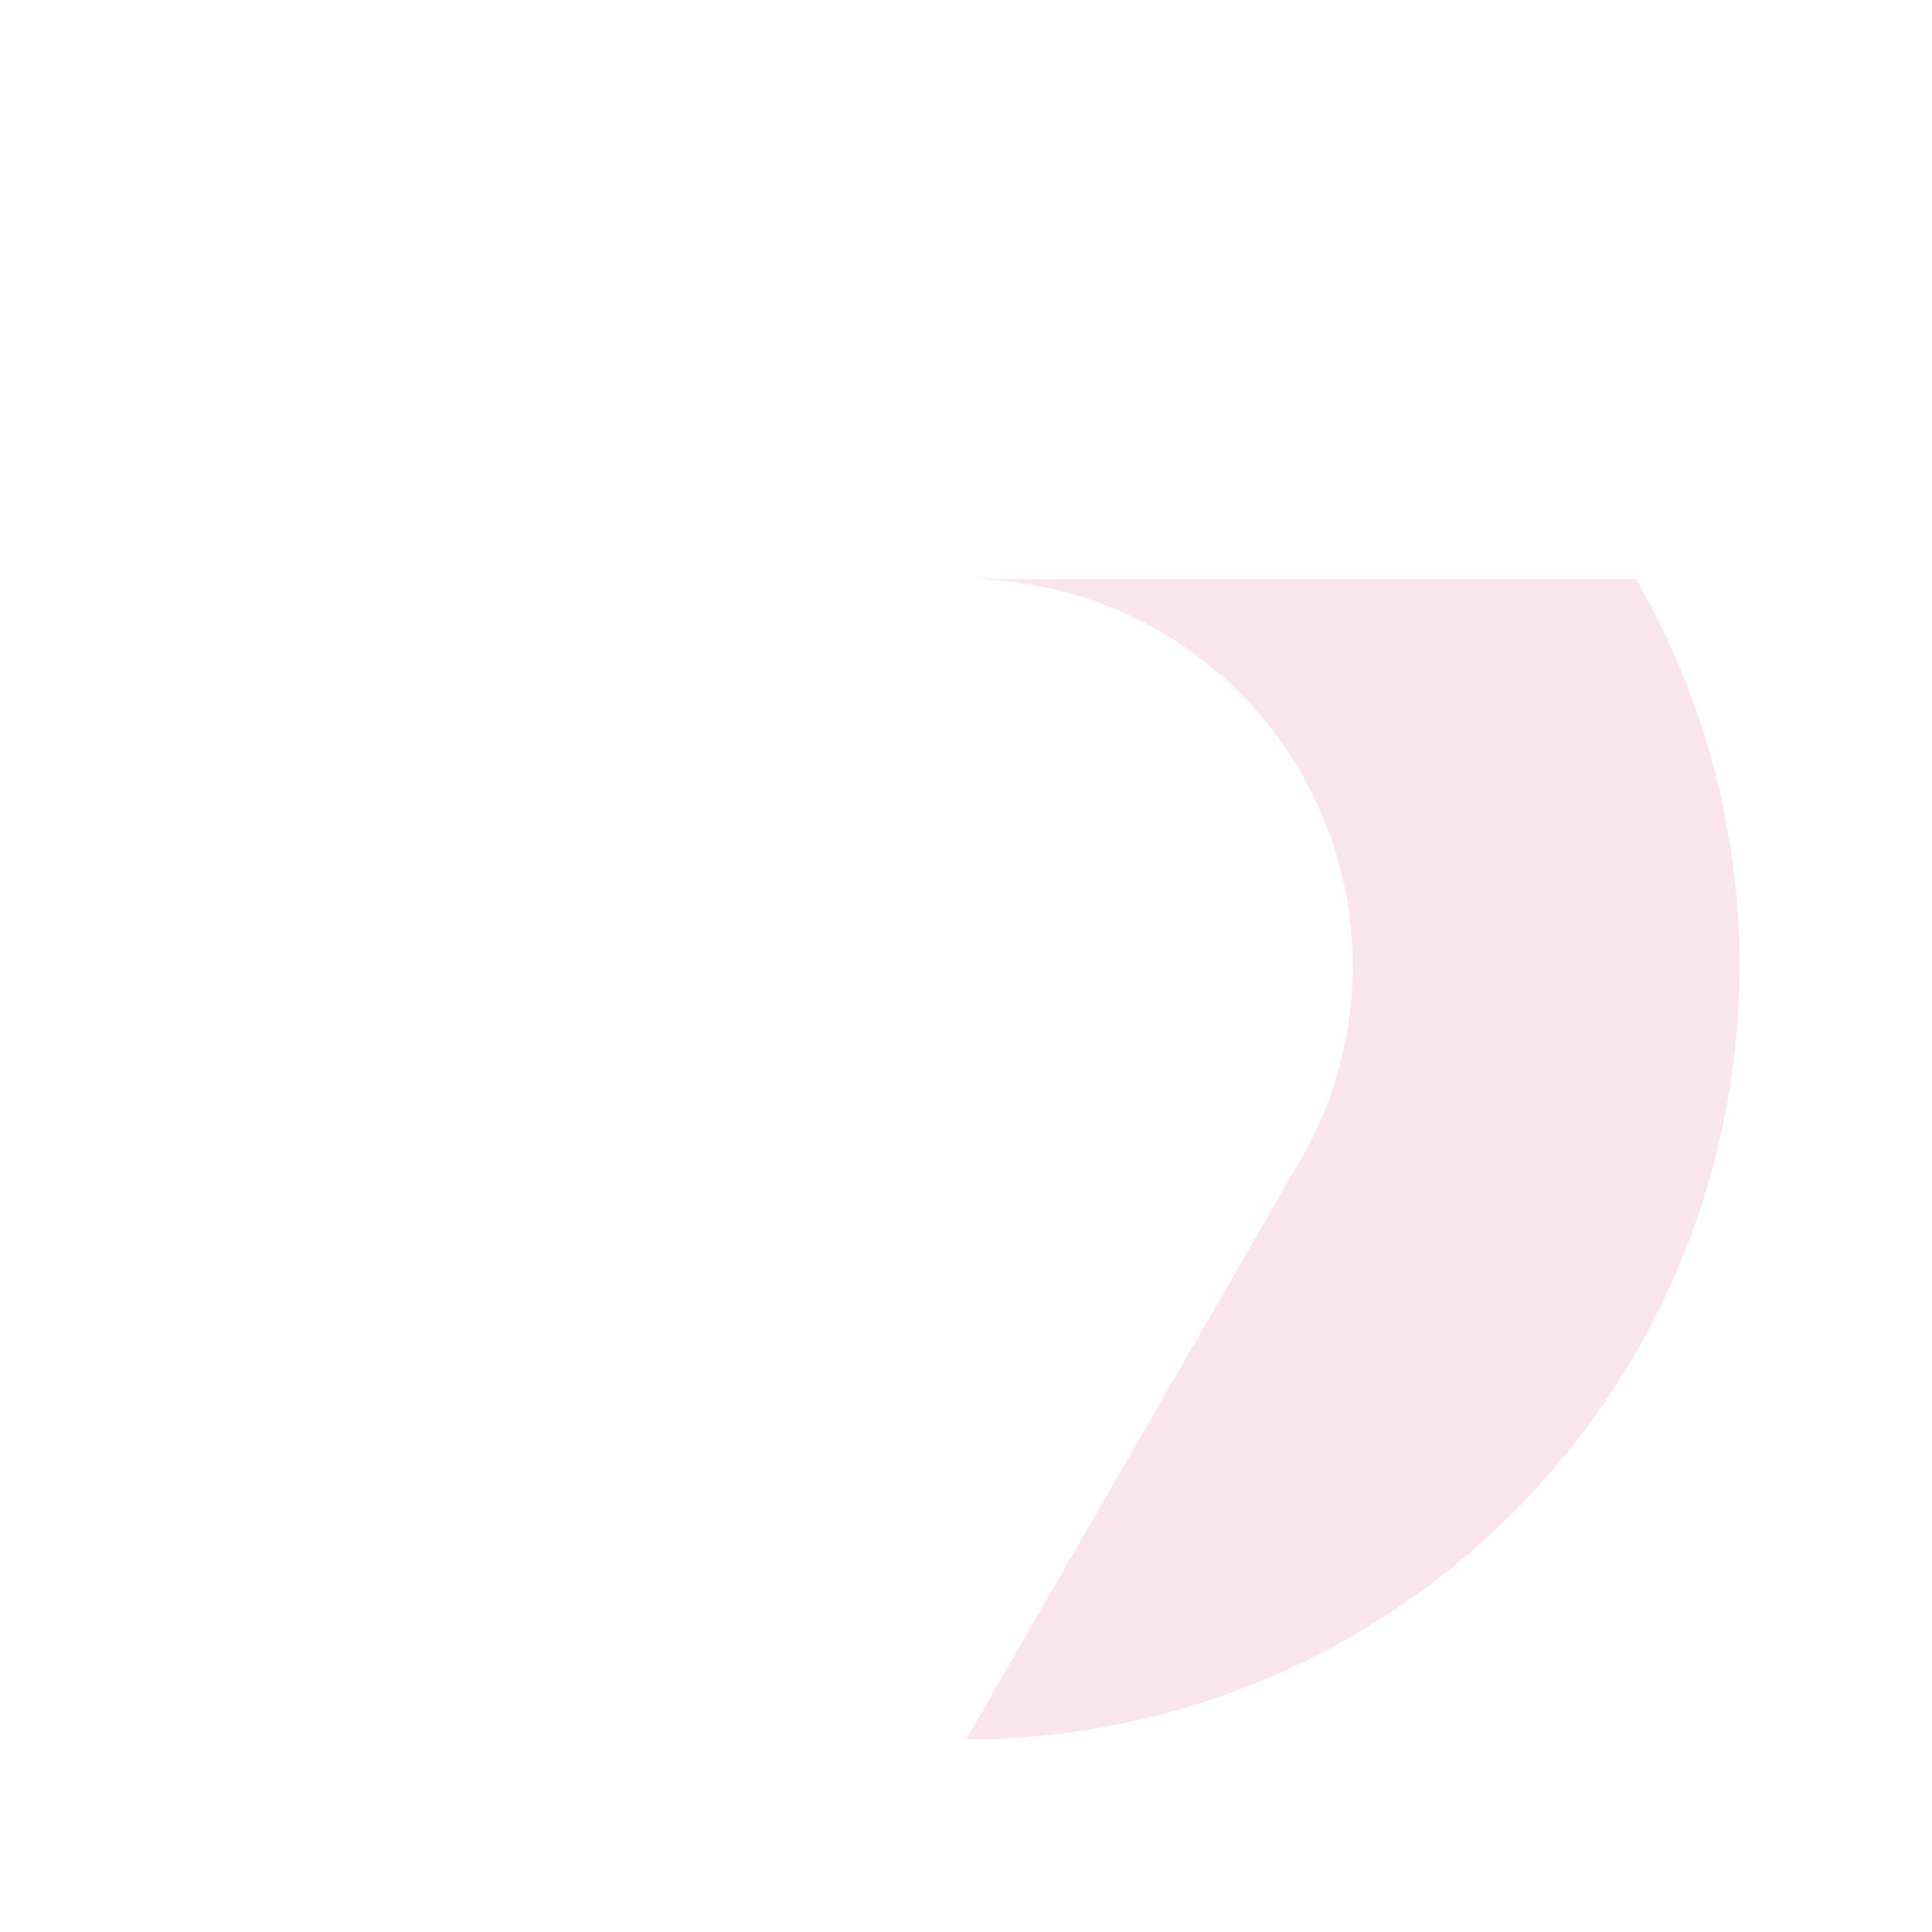
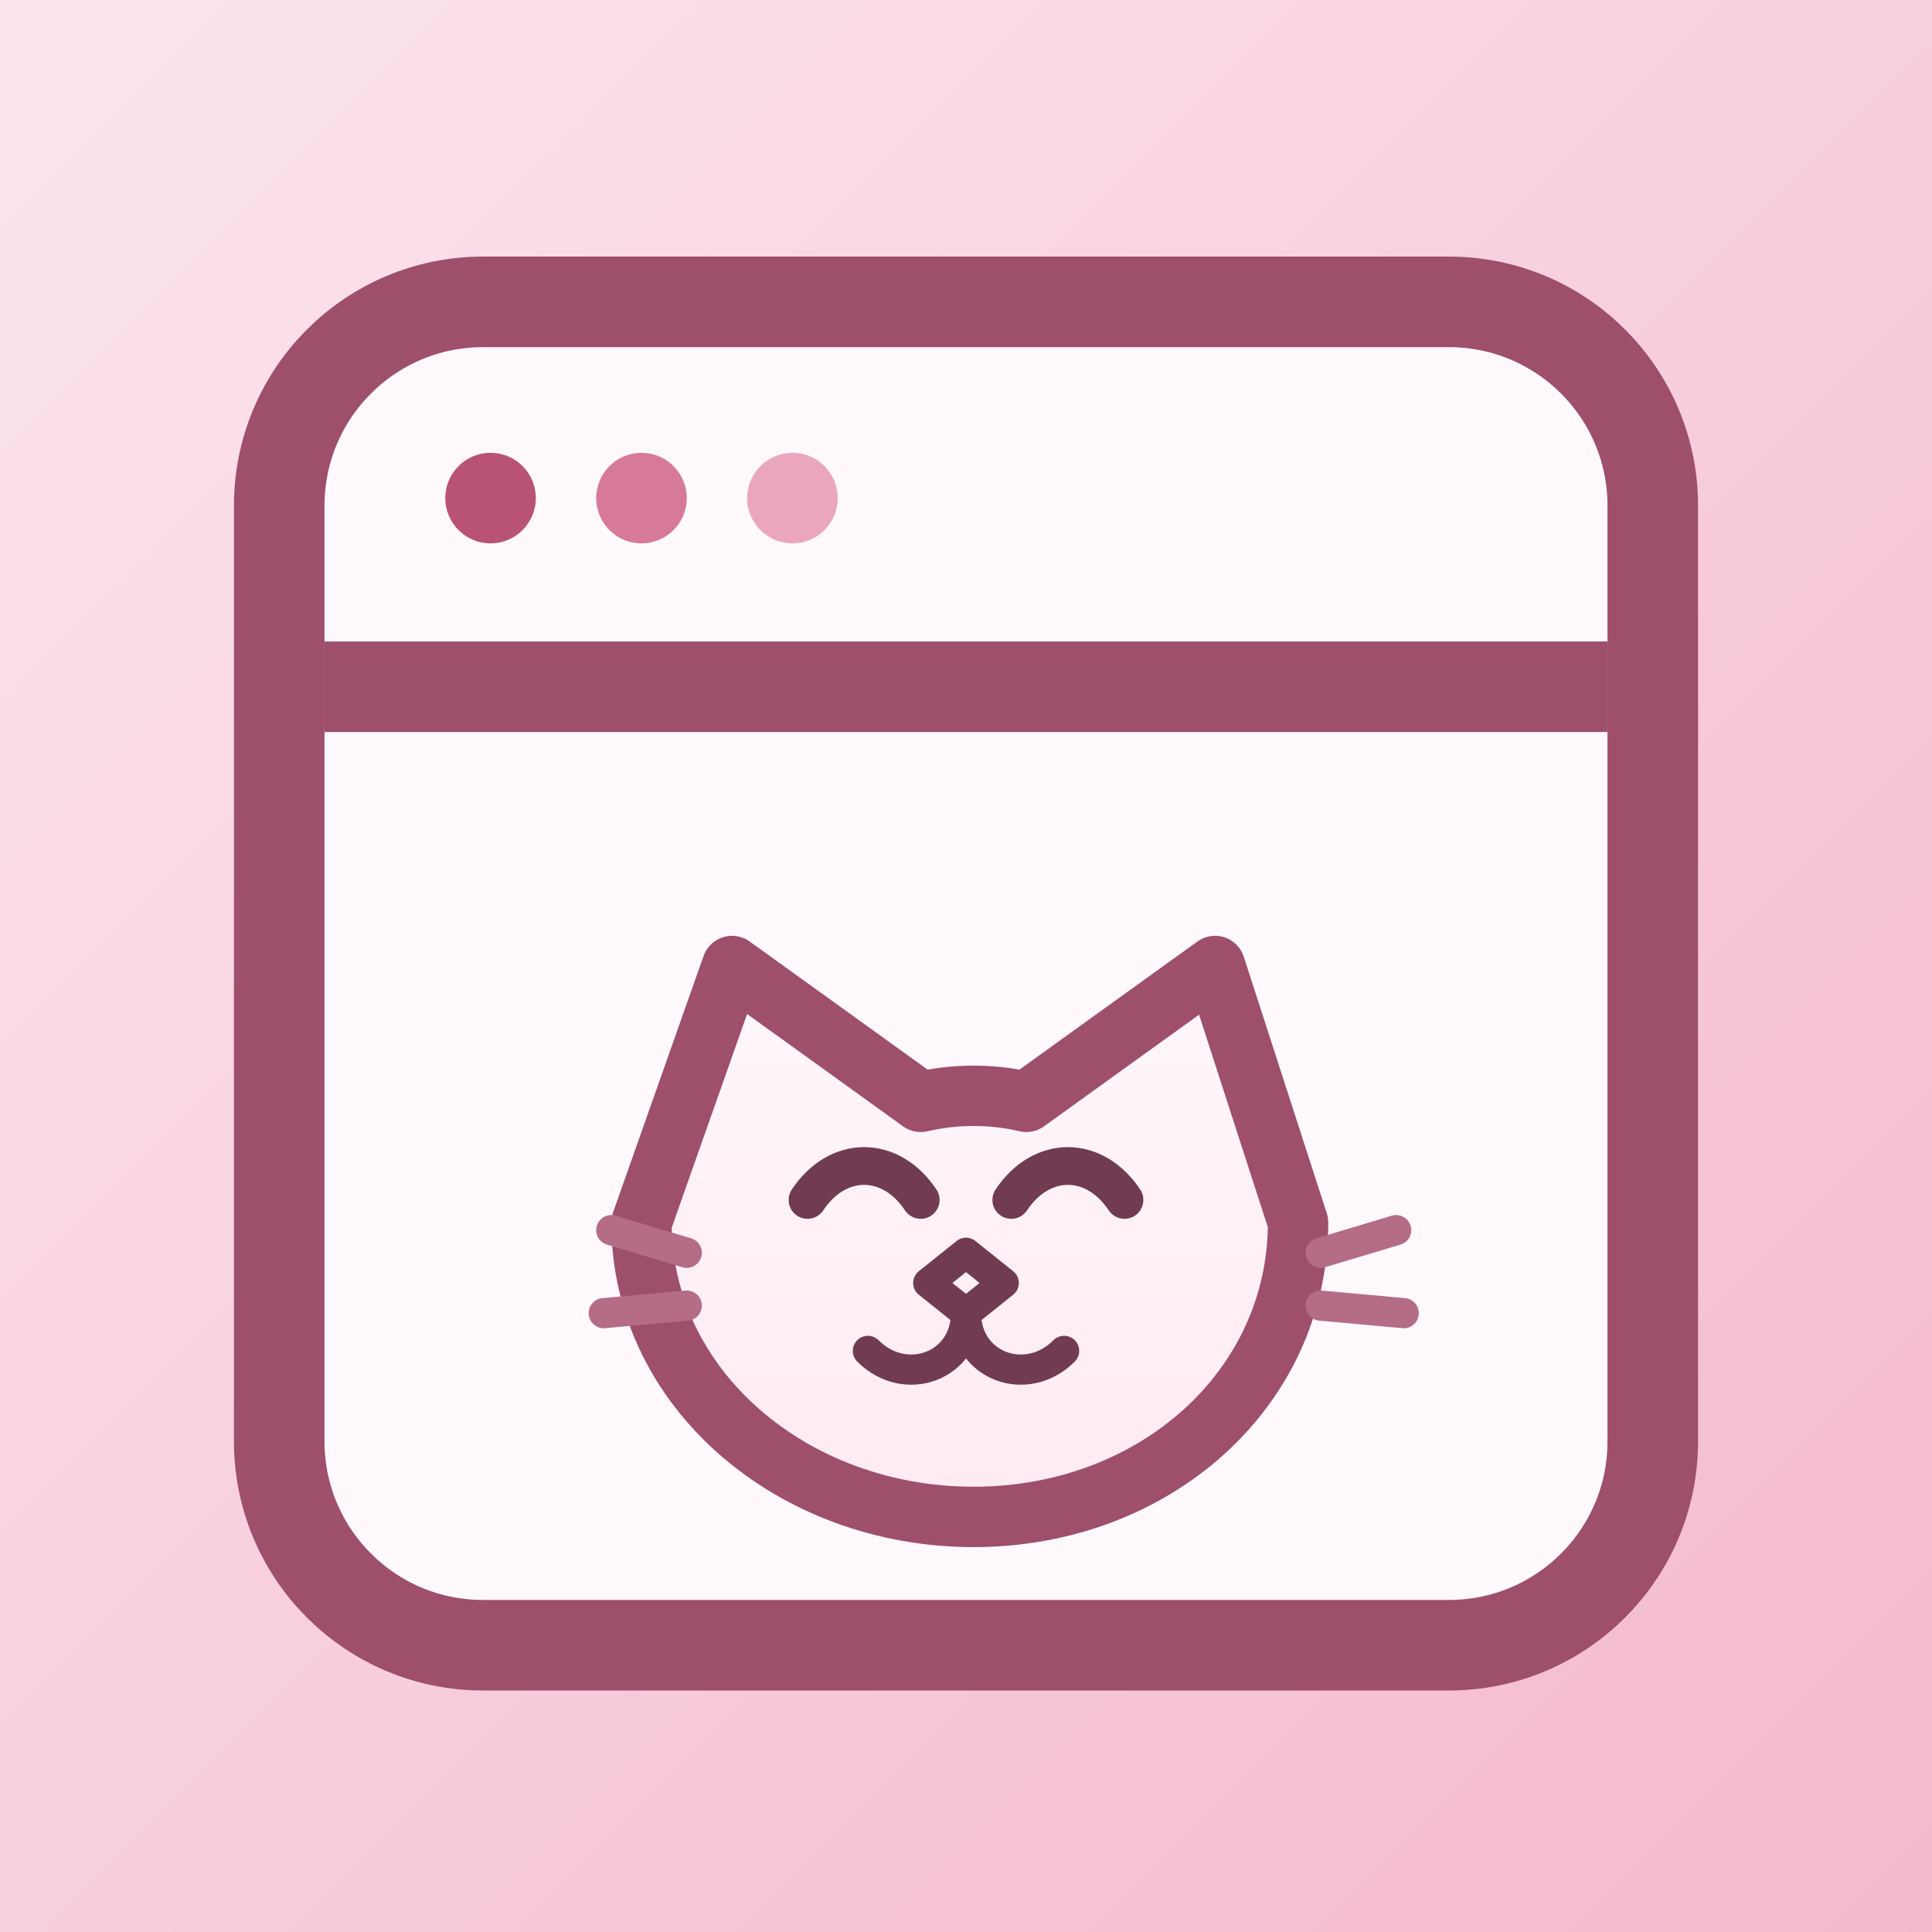
- <svg xmlns="http://www.w3.org/2000/svg" width="1024" height="1024" viewBox="0 0 1024 1024" fill="none">
-   <path d="M716.976 511.949C717.015 547.938 707.532 583.296 689.49 614.436L689.512 614.448L511.977 921.948C583.942 921.933 654.635 902.98 716.956 866.993C779.277 831.006 831.031 779.253 867.019 716.932C903.006 654.611 921.96 583.918 921.976 511.953C921.992 439.988 903.071 369.285 867.111 306.948H511.977C538.898 306.948 565.555 312.251 590.427 322.553C615.298 332.856 637.897 347.956 656.933 366.992C675.969 386.028 691.069 408.627 701.372 433.499C711.674 458.371 716.976 485.028 716.976 511.949V511.949Z" fill="#FBE5EC" style="fill:#FBE5EC;fill:color(display-p3 0.982 0.91 0.938);fill-opacity:1;" />
+ <svg xmlns="http://www.w3.org/2000/svg" viewBox="0 0 256 256" role="img" aria-labelledby="title">
+   <defs>
+     <linearGradient id="background" x1="0" y1="0" x2="1" y2="1">
+       <stop offset="0" stop-color="#FCE6EE" />
+       <stop offset="1" stop-color="#F4B8CC" />
+     </linearGradient>
+     <linearGradient id="face" x1="0" y1="0" x2="0" y2="1">
+       <stop offset="0" stop-color="#FFF8FB" />
+       <stop offset="1" stop-color="#FFEAF1" />
+     </linearGradient>
+   </defs>
+   <rect width="256" height="256" fill="url(#background)" />
+   <rect x="37" y="40" width="182" height="178" rx="27" fill="#FFF9FB" stroke="#9E4F6C" stroke-width="12" />
+   <path d="M43 91h170" stroke="#9E4F6C" stroke-width="12" />
+   <circle cx="65" cy="66" r="6" fill="#B95376" />
+   <circle cx="85" cy="66" r="6" fill="#D67A98" />
+   <circle cx="105" cy="66" r="6" fill="#EAA7BC" />
+   <path d="m85 162 12-34 25 18a31 31 0 0 1 14 0l25-18 11 34c0 22-19 39-43 39s-44-17-44-39Z" fill="url(#face)" stroke="#9E4F6C" stroke-width="8" stroke-linejoin="round" />
+   <path d="M107 159c4-6 11-6 15 0m12 0c4-6 11-6 15 0" fill="none" stroke="#713B52" stroke-width="5" stroke-linecap="round" />
+   <path d="m128 166 5 4-5 4-5-4 5-4Zm0 8c0 7-8 10-13 5m13-5c0 7 8 10 13 5" fill="none" stroke="#713B52" stroke-width="4" stroke-linecap="round" stroke-linejoin="round" />
+   <path d="m91 166-10-3m10 10-11 1m95-8 10-3m-10 10 11 1" fill="none" stroke="#B56C86" stroke-width="4" stroke-linecap="round" />
</svg>
